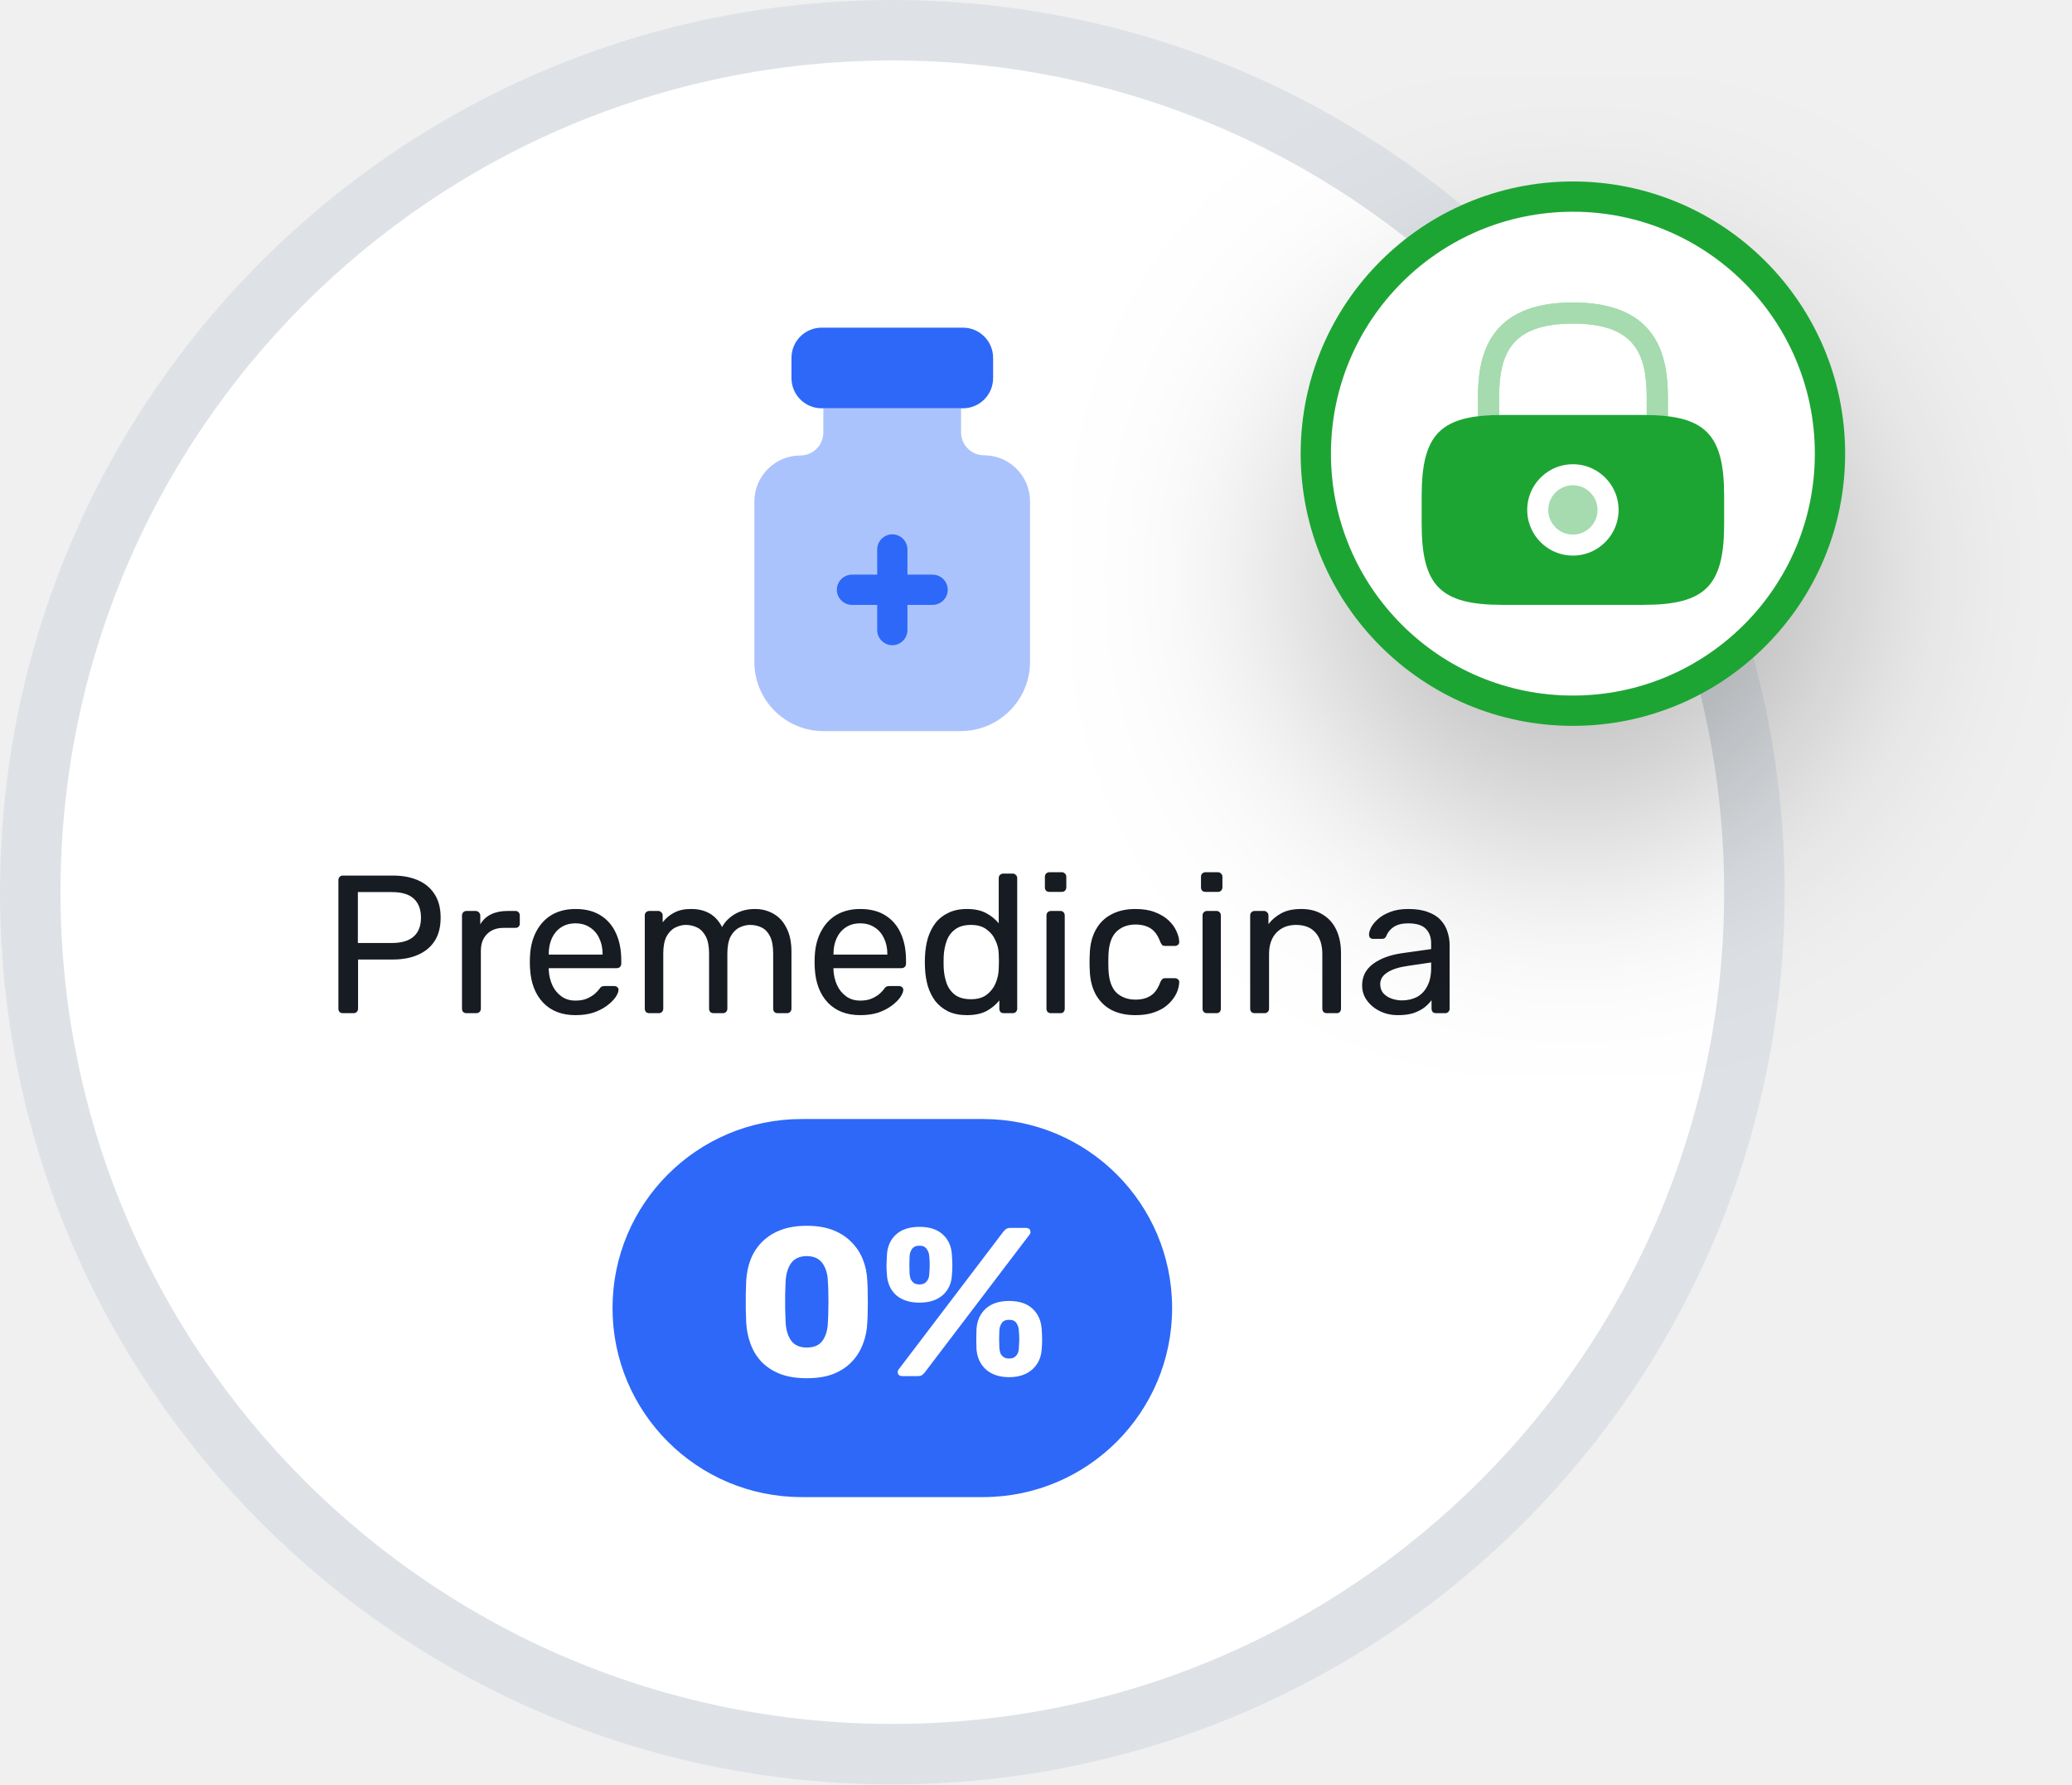
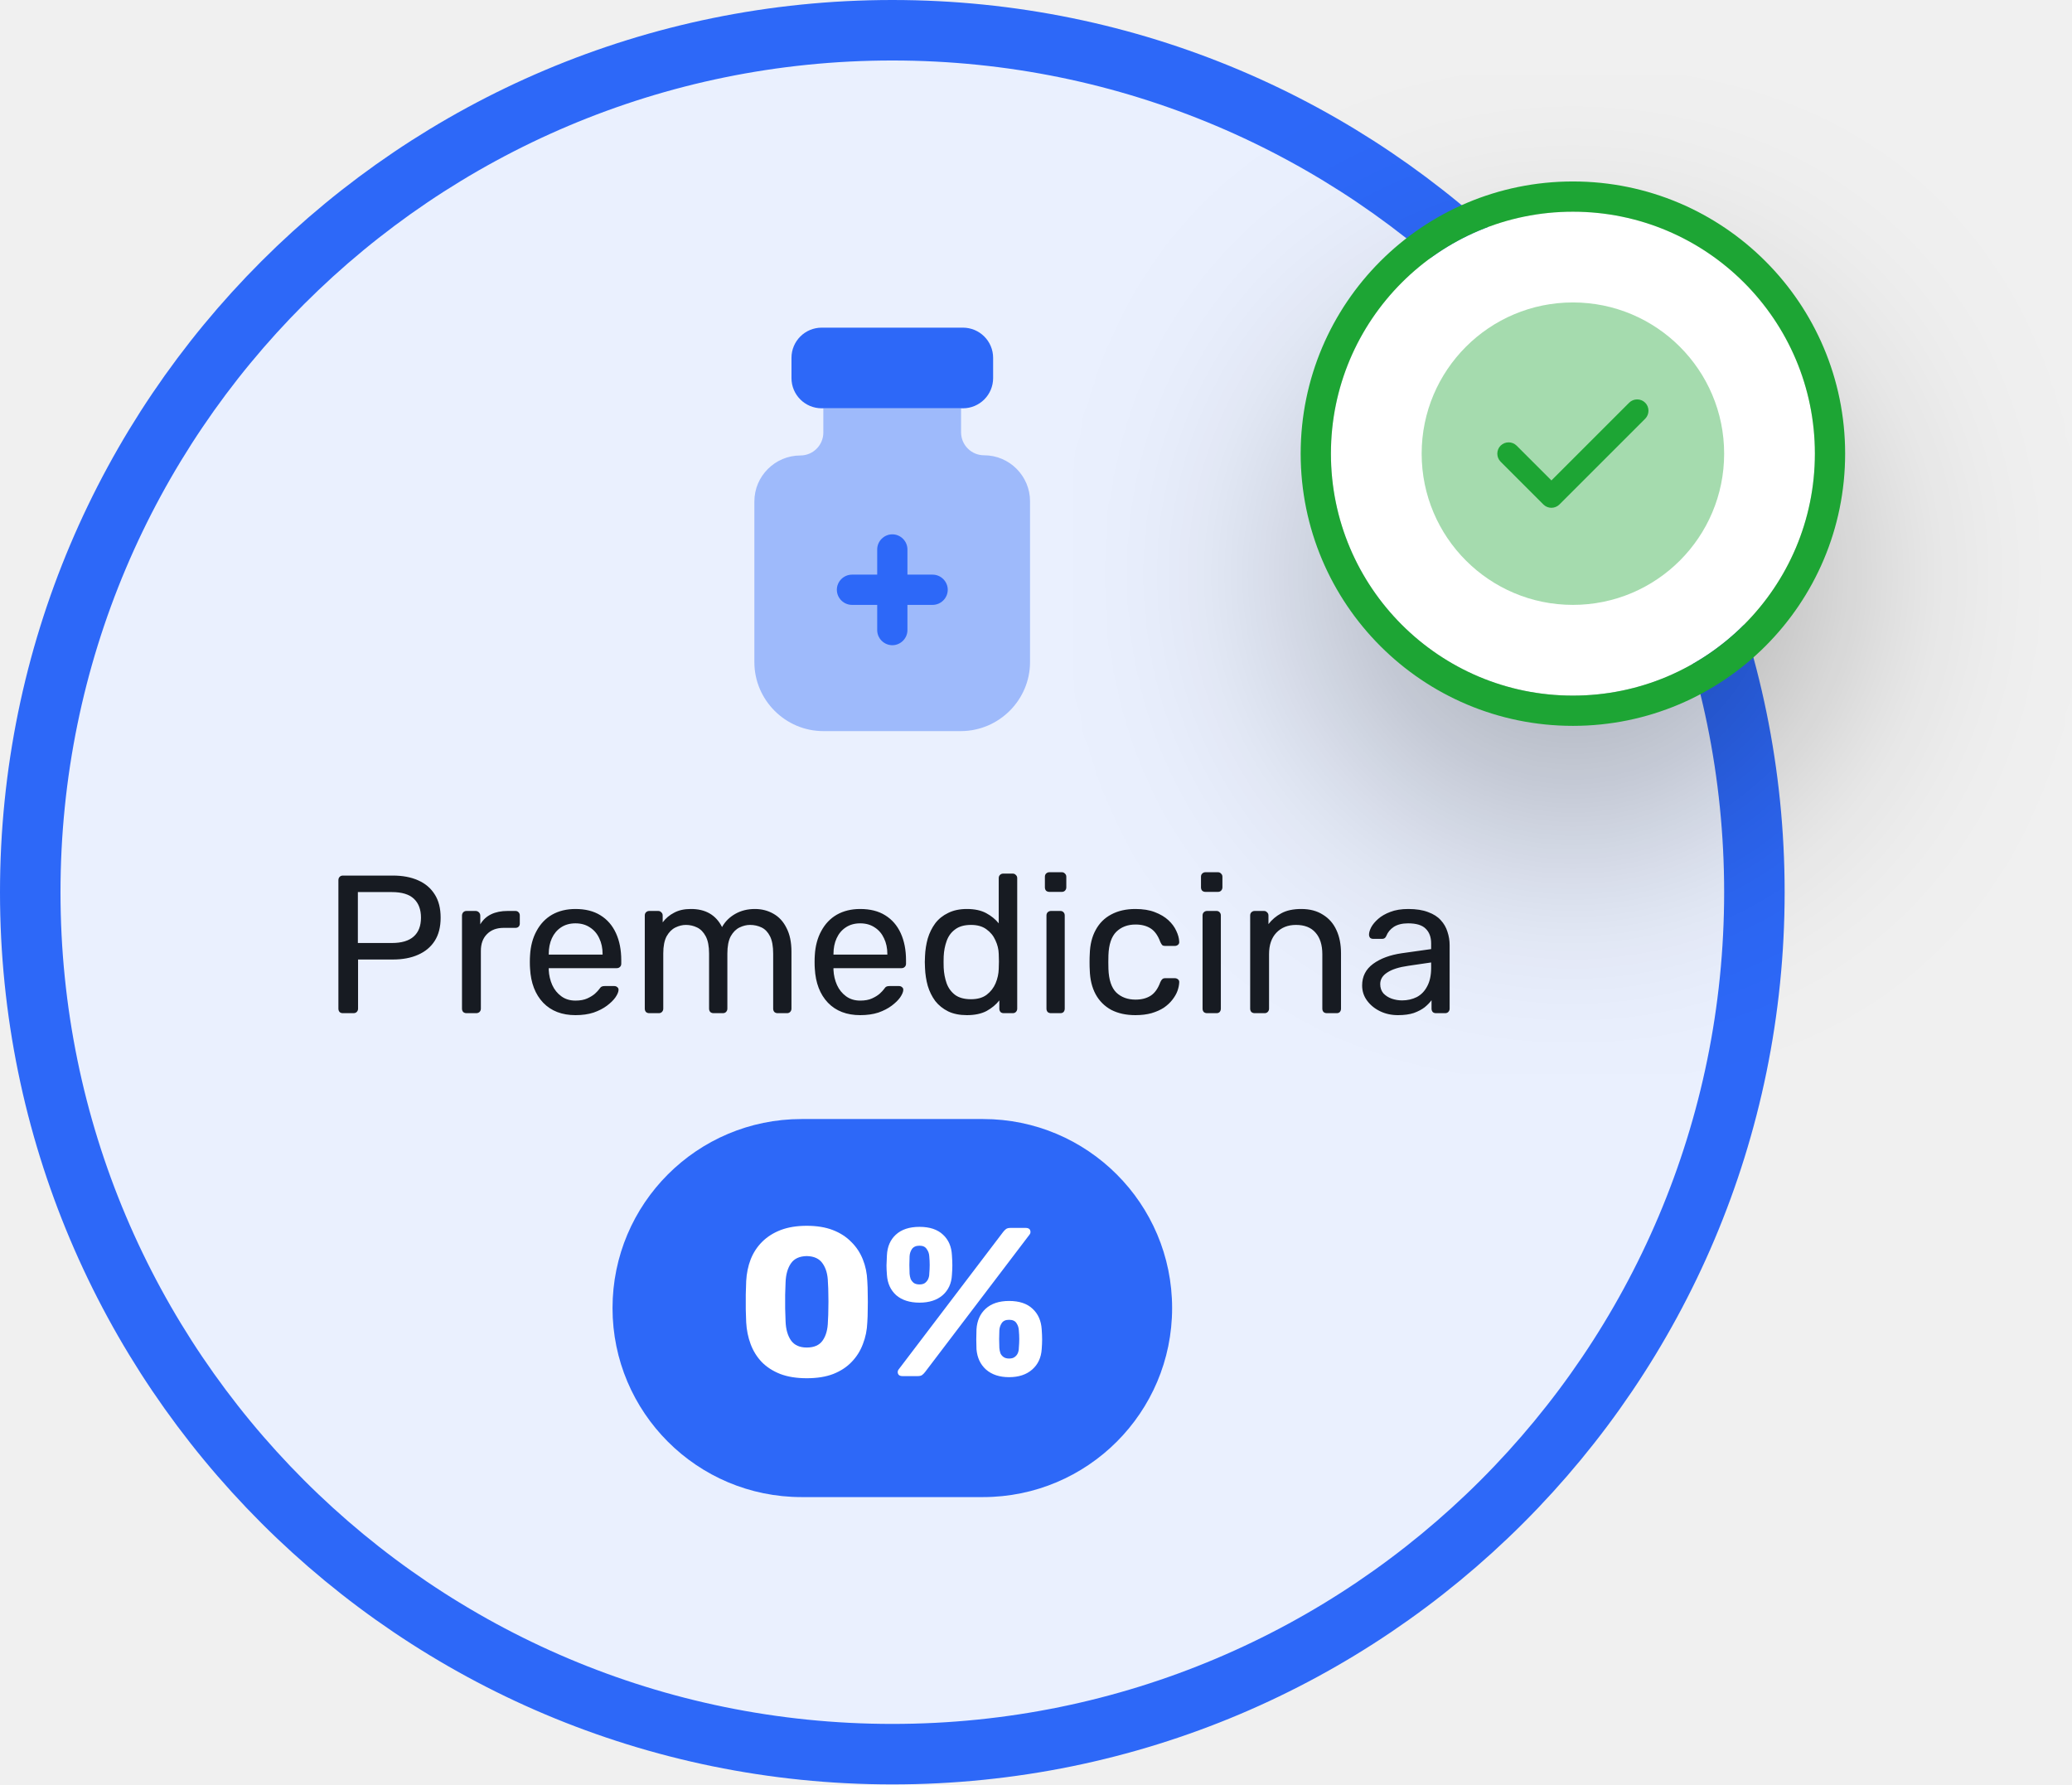
<svg xmlns="http://www.w3.org/2000/svg" width="137" height="118" viewBox="0 0 137 118" fill="none">
-   <rect x="2" y="2" width="114" height="114" rx="57" fill="white" />
-   <rect x="2" y="2" width="114" height="114" rx="57" stroke="#DEE2E6" stroke-width="4" />
-   <g clip-path="url(#clip0_15958_19574)">
-     <mask id="mask0_15958_19574" style="mask-type:luminance" maskUnits="userSpaceOnUse" x="43" y="19" width="32" height="32">
+   <rect x="2" y="2" width="114" height="114" rx="57" fill="#EAF0FE" />
+   <rect x="2" y="2" width="114" height="114" rx="57" stroke="#2D68F8" stroke-width="4" />
+   <g clip-path="url(#clip0_16167_41082)">
+     <mask id="mask0_16167_41082" style="mask-type:luminance" maskUnits="userSpaceOnUse" x="43" y="19" width="32" height="32">
      <path d="M75 19H43V51H75V19Z" fill="white" />
    </mask>
-     <g mask="url(#mask0_15958_19574)">
+     <g mask="url(#mask0_16167_41082)">
      <path d="M59 42.667C58.453 42.667 58 42.214 58 41.667V36.334C58 35.787 58.453 35.334 59 35.334C59.547 35.334 60 35.787 60 36.334V41.667C60 42.214 59.547 42.667 59 42.667Z" fill="#2D68F8" />
      <path d="M61.665 40H56.332C55.785 40 55.332 39.547 55.332 39C55.332 38.453 55.785 38 56.332 38H61.665C62.212 38 62.665 38.453 62.665 39C62.665 39.547 62.212 40 61.665 40Z" fill="#2D68F8" />
      <path opacity="0.4" d="M68.106 43.773V33.147C68.106 31.48 66.746 30.107 65.066 30.107C64.226 30.107 63.546 29.427 63.546 28.587V27H54.439V28.6C54.439 29.44 53.759 30.12 52.919 30.12C51.252 30.12 49.879 31.48 49.879 33.16V43.787C49.879 46.293 51.932 48.347 54.439 48.347H63.546C66.066 48.333 68.106 46.28 68.106 43.773Z" fill="#2D68F8" />
      <path d="M63.665 21.667H54.332C53.225 21.667 52.332 22.56 52.332 23.667V25C52.332 26.107 53.225 27 54.332 27H63.665C64.772 27 65.665 26.107 65.665 25V23.667C65.665 22.56 64.772 21.667 63.665 21.667Z" fill="#2D68F8" />
    </g>
  </g>
  <path d="M22.674 67C22.579 67 22.505 66.974 22.453 66.922C22.401 66.861 22.375 66.788 22.375 66.701V58.212C22.375 58.117 22.401 58.043 22.453 57.991C22.505 57.93 22.579 57.9 22.674 57.9H25.976C26.617 57.9 27.172 58.004 27.64 58.212C28.117 58.42 28.485 58.732 28.745 59.148C29.005 59.555 29.135 60.067 29.135 60.682C29.135 61.297 29.005 61.809 28.745 62.216C28.485 62.623 28.117 62.931 27.64 63.139C27.172 63.347 26.617 63.451 25.976 63.451H23.675V66.701C23.675 66.788 23.645 66.861 23.584 66.922C23.532 66.974 23.459 67 23.363 67H22.674ZM23.662 62.359H25.911C26.552 62.359 27.034 62.216 27.354 61.93C27.675 61.644 27.835 61.228 27.835 60.682C27.835 60.145 27.679 59.729 27.367 59.434C27.055 59.139 26.57 58.992 25.911 58.992H23.662V62.359ZM30.846 67C30.759 67 30.686 66.974 30.625 66.922C30.573 66.861 30.547 66.788 30.547 66.701V60.552C30.547 60.465 30.573 60.392 30.625 60.331C30.686 60.27 30.759 60.24 30.846 60.24H31.444C31.531 60.24 31.604 60.27 31.665 60.331C31.726 60.392 31.756 60.465 31.756 60.552V61.124C31.929 60.829 32.168 60.608 32.471 60.461C32.774 60.314 33.138 60.24 33.563 60.24H34.083C34.17 60.24 34.239 60.27 34.291 60.331C34.343 60.383 34.369 60.452 34.369 60.539V61.072C34.369 61.159 34.343 61.228 34.291 61.28C34.239 61.332 34.17 61.358 34.083 61.358H33.303C32.835 61.358 32.467 61.497 32.198 61.774C31.929 62.043 31.795 62.411 31.795 62.879V66.701C31.795 66.788 31.765 66.861 31.704 66.922C31.643 66.974 31.57 67 31.483 67H30.846ZM38.05 67.13C37.157 67.13 36.446 66.857 35.917 66.311C35.389 65.756 35.099 65.002 35.047 64.049C35.038 63.936 35.033 63.793 35.033 63.62C35.033 63.438 35.038 63.291 35.047 63.178C35.081 62.563 35.224 62.025 35.475 61.566C35.727 61.098 36.069 60.738 36.502 60.487C36.944 60.236 37.46 60.11 38.05 60.11C38.708 60.11 39.258 60.249 39.7 60.526C40.151 60.803 40.493 61.198 40.727 61.709C40.962 62.22 41.078 62.818 41.078 63.503V63.724C41.078 63.819 41.048 63.893 40.987 63.945C40.935 63.997 40.866 64.023 40.779 64.023H36.282C36.282 64.032 36.282 64.049 36.282 64.075C36.282 64.101 36.282 64.123 36.282 64.14C36.299 64.495 36.377 64.829 36.516 65.141C36.654 65.444 36.853 65.691 37.114 65.882C37.373 66.073 37.685 66.168 38.05 66.168C38.361 66.168 38.621 66.12 38.83 66.025C39.038 65.93 39.206 65.826 39.337 65.713C39.467 65.592 39.553 65.501 39.596 65.44C39.675 65.327 39.735 65.262 39.779 65.245C39.822 65.219 39.891 65.206 39.986 65.206H40.611C40.697 65.206 40.767 65.232 40.819 65.284C40.879 65.327 40.905 65.392 40.897 65.479C40.888 65.609 40.819 65.769 40.688 65.96C40.559 66.142 40.372 66.324 40.13 66.506C39.887 66.688 39.592 66.84 39.245 66.961C38.899 67.074 38.5 67.13 38.05 67.13ZM36.282 63.126H39.843V63.087C39.843 62.697 39.77 62.35 39.623 62.047C39.484 61.744 39.28 61.505 39.011 61.332C38.743 61.15 38.422 61.059 38.05 61.059C37.677 61.059 37.356 61.15 37.087 61.332C36.828 61.505 36.628 61.744 36.489 62.047C36.351 62.35 36.282 62.697 36.282 63.087V63.126ZM42.932 67C42.845 67 42.772 66.974 42.711 66.922C42.659 66.861 42.633 66.788 42.633 66.701V60.539C42.633 60.452 42.659 60.383 42.711 60.331C42.772 60.27 42.845 60.24 42.932 60.24H43.517C43.604 60.24 43.673 60.27 43.725 60.331C43.786 60.383 43.816 60.452 43.816 60.539V60.994C44.015 60.725 44.267 60.513 44.57 60.357C44.873 60.192 45.237 60.11 45.662 60.11C46.641 60.101 47.335 60.5 47.742 61.306C47.941 60.942 48.232 60.652 48.613 60.435C48.994 60.218 49.428 60.11 49.913 60.11C50.364 60.11 50.771 60.214 51.135 60.422C51.508 60.63 51.798 60.946 52.006 61.371C52.223 61.787 52.331 62.311 52.331 62.944V66.701C52.331 66.788 52.301 66.861 52.24 66.922C52.188 66.974 52.119 67 52.032 67H51.421C51.334 67 51.261 66.974 51.2 66.922C51.148 66.861 51.122 66.788 51.122 66.701V63.061C51.122 62.576 51.053 62.194 50.914 61.917C50.775 61.64 50.589 61.445 50.355 61.332C50.121 61.219 49.865 61.163 49.588 61.163C49.363 61.163 49.133 61.219 48.899 61.332C48.665 61.445 48.47 61.64 48.314 61.917C48.167 62.194 48.093 62.576 48.093 63.061V66.701C48.093 66.788 48.063 66.861 48.002 66.922C47.95 66.974 47.881 67 47.794 67H47.183C47.096 67 47.023 66.974 46.962 66.922C46.91 66.861 46.884 66.788 46.884 66.701V63.061C46.884 62.576 46.81 62.194 46.663 61.917C46.516 61.64 46.325 61.445 46.091 61.332C45.857 61.219 45.61 61.163 45.35 61.163C45.125 61.163 44.895 61.219 44.661 61.332C44.427 61.445 44.232 61.64 44.076 61.917C43.929 62.194 43.855 62.571 43.855 63.048V66.701C43.855 66.788 43.825 66.861 43.764 66.922C43.712 66.974 43.643 67 43.556 67H42.932ZM56.877 67.13C55.984 67.13 55.273 66.857 54.745 66.311C54.216 65.756 53.926 65.002 53.874 64.049C53.865 63.936 53.861 63.793 53.861 63.62C53.861 63.438 53.865 63.291 53.874 63.178C53.908 62.563 54.051 62.025 54.303 61.566C54.554 61.098 54.896 60.738 55.33 60.487C55.772 60.236 56.287 60.11 56.877 60.11C57.535 60.11 58.086 60.249 58.528 60.526C58.978 60.803 59.321 61.198 59.555 61.709C59.789 62.22 59.906 62.818 59.906 63.503V63.724C59.906 63.819 59.875 63.893 59.815 63.945C59.763 63.997 59.693 64.023 59.607 64.023H55.109C55.109 64.032 55.109 64.049 55.109 64.075C55.109 64.101 55.109 64.123 55.109 64.14C55.126 64.495 55.204 64.829 55.343 65.141C55.481 65.444 55.681 65.691 55.941 65.882C56.201 66.073 56.513 66.168 56.877 66.168C57.189 66.168 57.449 66.12 57.657 66.025C57.865 65.93 58.034 65.826 58.164 65.713C58.294 65.592 58.38 65.501 58.424 65.44C58.502 65.327 58.562 65.262 58.606 65.245C58.649 65.219 58.718 65.206 58.814 65.206H59.438C59.524 65.206 59.594 65.232 59.646 65.284C59.706 65.327 59.732 65.392 59.724 65.479C59.715 65.609 59.646 65.769 59.516 65.96C59.386 66.142 59.199 66.324 58.957 66.506C58.714 66.688 58.419 66.84 58.073 66.961C57.726 67.074 57.327 67.13 56.877 67.13ZM55.109 63.126H58.671V63.087C58.671 62.697 58.597 62.35 58.45 62.047C58.311 61.744 58.107 61.505 57.839 61.332C57.57 61.15 57.249 61.059 56.877 61.059C56.504 61.059 56.183 61.15 55.915 61.332C55.655 61.505 55.455 61.744 55.317 62.047C55.178 62.35 55.109 62.697 55.109 63.087V63.126ZM63.93 67.13C63.453 67.13 63.042 67.048 62.695 66.883C62.348 66.71 62.062 66.48 61.837 66.194C61.62 65.899 61.456 65.566 61.343 65.193C61.239 64.82 61.178 64.426 61.161 64.01C61.152 63.871 61.148 63.741 61.148 63.62C61.148 63.499 61.152 63.369 61.161 63.23C61.178 62.823 61.239 62.433 61.343 62.06C61.456 61.687 61.62 61.354 61.837 61.059C62.062 60.764 62.348 60.535 62.695 60.37C63.042 60.197 63.453 60.11 63.93 60.11C64.441 60.11 64.866 60.201 65.204 60.383C65.542 60.565 65.819 60.79 66.036 61.059V58.069C66.036 57.982 66.062 57.913 66.114 57.861C66.175 57.8 66.248 57.77 66.335 57.77H66.959C67.046 57.77 67.115 57.8 67.167 57.861C67.228 57.913 67.258 57.982 67.258 58.069V66.701C67.258 66.788 67.228 66.861 67.167 66.922C67.115 66.974 67.046 67 66.959 67H66.374C66.279 67 66.205 66.974 66.153 66.922C66.101 66.861 66.075 66.788 66.075 66.701V66.155C65.858 66.432 65.577 66.666 65.23 66.857C64.883 67.039 64.45 67.13 63.93 67.13ZM64.203 66.077C64.636 66.077 64.983 65.977 65.243 65.778C65.503 65.579 65.698 65.327 65.828 65.024C65.958 64.712 66.027 64.396 66.036 64.075C66.045 63.936 66.049 63.772 66.049 63.581C66.049 63.382 66.045 63.213 66.036 63.074C66.027 62.771 65.954 62.472 65.815 62.177C65.685 61.882 65.486 61.64 65.217 61.449C64.957 61.258 64.619 61.163 64.203 61.163C63.761 61.163 63.41 61.263 63.15 61.462C62.89 61.653 62.704 61.908 62.591 62.229C62.478 62.541 62.413 62.879 62.396 63.243C62.387 63.494 62.387 63.746 62.396 63.997C62.413 64.361 62.478 64.703 62.591 65.024C62.704 65.336 62.89 65.592 63.15 65.791C63.41 65.982 63.761 66.077 64.203 66.077ZM69.49 67C69.404 67 69.33 66.974 69.269 66.922C69.218 66.861 69.192 66.788 69.192 66.701V60.539C69.192 60.452 69.218 60.383 69.269 60.331C69.33 60.27 69.404 60.24 69.49 60.24H70.115C70.201 60.24 70.27 60.27 70.323 60.331C70.374 60.383 70.4 60.452 70.4 60.539V66.701C70.4 66.788 70.374 66.861 70.323 66.922C70.27 66.974 70.201 67 70.115 67H69.49ZM69.386 58.979C69.3 58.979 69.226 58.953 69.165 58.901C69.114 58.84 69.088 58.767 69.088 58.68V57.978C69.088 57.891 69.114 57.822 69.165 57.77C69.226 57.709 69.3 57.679 69.386 57.679H70.206C70.292 57.679 70.362 57.709 70.413 57.77C70.474 57.822 70.504 57.891 70.504 57.978V58.68C70.504 58.767 70.474 58.84 70.413 58.901C70.362 58.953 70.292 58.979 70.206 58.979H69.386ZM75.07 67.13C74.455 67.13 73.922 67.013 73.471 66.779C73.029 66.536 72.687 66.194 72.444 65.752C72.201 65.301 72.071 64.764 72.054 64.14C72.045 64.01 72.041 63.837 72.041 63.62C72.041 63.403 72.045 63.23 72.054 63.1C72.071 62.476 72.201 61.943 72.444 61.501C72.687 61.05 73.029 60.708 73.471 60.474C73.922 60.231 74.455 60.11 75.07 60.11C75.573 60.11 76.002 60.179 76.357 60.318C76.721 60.457 77.02 60.634 77.254 60.851C77.488 61.068 77.661 61.302 77.774 61.553C77.895 61.804 77.96 62.043 77.969 62.268C77.978 62.355 77.952 62.424 77.891 62.476C77.83 62.528 77.757 62.554 77.67 62.554H77.046C76.959 62.554 76.894 62.537 76.851 62.502C76.808 62.459 76.764 62.389 76.721 62.294C76.565 61.869 76.353 61.57 76.084 61.397C75.815 61.224 75.482 61.137 75.083 61.137C74.563 61.137 74.138 61.297 73.809 61.618C73.488 61.939 73.315 62.454 73.289 63.165C73.28 63.477 73.28 63.78 73.289 64.075C73.315 64.794 73.488 65.314 73.809 65.635C74.138 65.947 74.563 66.103 75.083 66.103C75.482 66.103 75.815 66.016 76.084 65.843C76.353 65.67 76.565 65.371 76.721 64.946C76.764 64.851 76.808 64.786 76.851 64.751C76.894 64.708 76.959 64.686 77.046 64.686H77.67C77.757 64.686 77.83 64.712 77.891 64.764C77.952 64.816 77.978 64.885 77.969 64.972C77.96 65.154 77.921 65.34 77.852 65.531C77.783 65.722 77.67 65.917 77.514 66.116C77.367 66.307 77.18 66.48 76.955 66.636C76.73 66.783 76.457 66.905 76.136 67C75.824 67.087 75.469 67.13 75.07 67.13ZM79.812 67C79.725 67 79.651 66.974 79.591 66.922C79.539 66.861 79.513 66.788 79.513 66.701V60.539C79.513 60.452 79.539 60.383 79.591 60.331C79.651 60.27 79.725 60.24 79.812 60.24H80.436C80.522 60.24 80.592 60.27 80.644 60.331C80.696 60.383 80.722 60.452 80.722 60.539V66.701C80.722 66.788 80.696 66.861 80.644 66.922C80.592 66.974 80.522 67 80.436 67H79.812ZM79.708 58.979C79.621 58.979 79.547 58.953 79.487 58.901C79.435 58.84 79.409 58.767 79.409 58.68V57.978C79.409 57.891 79.435 57.822 79.487 57.77C79.547 57.709 79.621 57.679 79.708 57.679H80.527C80.613 57.679 80.683 57.709 80.735 57.77C80.795 57.822 80.826 57.891 80.826 57.978V58.68C80.826 58.767 80.795 58.84 80.735 58.901C80.683 58.953 80.613 58.979 80.527 58.979H79.708ZM82.96 67C82.874 67 82.8 66.974 82.739 66.922C82.687 66.861 82.661 66.788 82.661 66.701V60.539C82.661 60.452 82.687 60.383 82.739 60.331C82.8 60.27 82.874 60.24 82.96 60.24H83.571C83.658 60.24 83.727 60.27 83.779 60.331C83.84 60.383 83.87 60.452 83.87 60.539V61.111C84.096 60.816 84.377 60.578 84.715 60.396C85.062 60.205 85.504 60.11 86.041 60.11C86.605 60.11 87.081 60.236 87.471 60.487C87.87 60.73 88.169 61.072 88.368 61.514C88.568 61.947 88.667 62.454 88.667 63.035V66.701C88.667 66.788 88.641 66.861 88.589 66.922C88.537 66.974 88.468 67 88.381 67H87.731C87.645 67 87.571 66.974 87.51 66.922C87.458 66.861 87.432 66.788 87.432 66.701V63.1C87.432 62.493 87.285 62.021 86.99 61.683C86.696 61.336 86.262 61.163 85.69 61.163C85.153 61.163 84.72 61.336 84.39 61.683C84.07 62.021 83.909 62.493 83.909 63.1V66.701C83.909 66.788 83.879 66.861 83.818 66.922C83.766 66.974 83.697 67 83.61 67H82.96ZM92.43 67.13C91.997 67.13 91.602 67.043 91.247 66.87C90.892 66.697 90.606 66.463 90.389 66.168C90.172 65.873 90.064 65.54 90.064 65.167C90.064 64.569 90.307 64.092 90.792 63.737C91.277 63.382 91.91 63.148 92.69 63.035L94.627 62.762V62.385C94.627 61.969 94.506 61.644 94.263 61.41C94.029 61.176 93.643 61.059 93.106 61.059C92.716 61.059 92.4 61.137 92.157 61.293C91.923 61.449 91.758 61.648 91.663 61.891C91.611 62.021 91.52 62.086 91.39 62.086H90.805C90.71 62.086 90.636 62.06 90.584 62.008C90.541 61.947 90.519 61.878 90.519 61.8C90.519 61.67 90.567 61.51 90.662 61.319C90.766 61.128 90.922 60.942 91.13 60.76C91.338 60.578 91.602 60.426 91.923 60.305C92.252 60.175 92.651 60.11 93.119 60.11C93.639 60.11 94.077 60.179 94.432 60.318C94.787 60.448 95.065 60.626 95.264 60.851C95.472 61.076 95.619 61.332 95.706 61.618C95.801 61.904 95.849 62.194 95.849 62.489V66.701C95.849 66.788 95.819 66.861 95.758 66.922C95.706 66.974 95.637 67 95.55 67H94.952C94.857 67 94.783 66.974 94.731 66.922C94.679 66.861 94.653 66.788 94.653 66.701V66.142C94.54 66.298 94.389 66.454 94.198 66.61C94.007 66.757 93.769 66.883 93.483 66.987C93.197 67.082 92.846 67.13 92.43 67.13ZM92.703 66.155C93.058 66.155 93.383 66.081 93.678 65.934C93.973 65.778 94.202 65.54 94.367 65.219C94.54 64.898 94.627 64.495 94.627 64.01V63.646L93.119 63.867C92.504 63.954 92.04 64.101 91.728 64.309C91.416 64.508 91.26 64.764 91.26 65.076C91.26 65.319 91.329 65.522 91.468 65.687C91.615 65.843 91.797 65.96 92.014 66.038C92.239 66.116 92.469 66.155 92.703 66.155Z" fill="#171B22" />
  <rect x="40.5" y="74" width="37" height="25" rx="12.5" fill="#2D68F8" />
  <path d="M53.342 91.14C52.67 91.14 52.086 91.047 51.592 90.86C51.097 90.664 50.686 90.398 50.36 90.062C50.042 89.726 49.8 89.334 49.632 88.886C49.464 88.438 49.366 87.957 49.338 87.444C49.328 87.192 49.319 86.907 49.31 86.59C49.31 86.263 49.31 85.937 49.31 85.61C49.319 85.274 49.328 84.975 49.338 84.714C49.366 84.201 49.464 83.725 49.632 83.286C49.809 82.838 50.061 82.451 50.388 82.124C50.724 81.788 51.134 81.527 51.62 81.34C52.114 81.153 52.688 81.06 53.342 81.06C54.004 81.06 54.578 81.153 55.064 81.34C55.549 81.527 55.955 81.788 56.282 82.124C56.618 82.451 56.874 82.838 57.052 83.286C57.229 83.725 57.327 84.201 57.346 84.714C57.364 84.975 57.374 85.274 57.374 85.61C57.383 85.937 57.383 86.263 57.374 86.59C57.374 86.907 57.364 87.192 57.346 87.444C57.327 87.957 57.229 88.438 57.052 88.886C56.884 89.334 56.636 89.726 56.31 90.062C55.992 90.398 55.586 90.664 55.092 90.86C54.606 91.047 54.023 91.14 53.342 91.14ZM53.342 89.11C53.827 89.11 54.177 88.956 54.392 88.648C54.616 88.331 54.732 87.906 54.742 87.374C54.76 87.103 54.77 86.819 54.77 86.52C54.779 86.221 54.779 85.923 54.77 85.624C54.77 85.325 54.76 85.05 54.742 84.798C54.732 84.285 54.616 83.869 54.392 83.552C54.177 83.235 53.827 83.071 53.342 83.062C52.856 83.071 52.506 83.235 52.292 83.552C52.077 83.869 51.96 84.285 51.942 84.798C51.932 85.05 51.923 85.325 51.914 85.624C51.914 85.923 51.914 86.221 51.914 86.52C51.923 86.819 51.932 87.103 51.942 87.374C51.96 87.906 52.082 88.331 52.306 88.648C52.53 88.956 52.875 89.11 53.342 89.11ZM59.679 91C59.465 91 59.357 90.907 59.357 90.72C59.357 90.664 59.376 90.613 59.413 90.566L66.329 81.466C66.395 81.382 66.46 81.317 66.525 81.27C66.591 81.223 66.689 81.2 66.819 81.2H67.813C68.028 81.2 68.135 81.293 68.135 81.48C68.135 81.536 68.117 81.587 68.079 81.634L61.163 90.734C61.098 90.818 61.033 90.883 60.967 90.93C60.902 90.977 60.804 91 60.673 91H59.679ZM66.721 91.07C66.087 91.07 65.578 90.902 65.195 90.566C64.822 90.23 64.612 89.782 64.565 89.222C64.556 88.979 64.551 88.765 64.551 88.578C64.551 88.391 64.556 88.167 64.565 87.906C64.603 87.337 64.803 86.884 65.167 86.548C65.541 86.203 66.059 86.03 66.721 86.03C67.393 86.03 67.911 86.203 68.275 86.548C68.639 86.884 68.84 87.337 68.877 87.906C68.896 88.167 68.905 88.391 68.905 88.578C68.905 88.765 68.896 88.979 68.877 89.222C68.84 89.782 68.63 90.23 68.247 90.566C67.865 90.902 67.356 91.07 66.721 91.07ZM66.721 89.838C66.88 89.838 67.001 89.805 67.085 89.74C67.179 89.675 67.249 89.591 67.295 89.488C67.342 89.376 67.365 89.259 67.365 89.138C67.384 88.923 67.393 88.727 67.393 88.55C67.393 88.373 67.384 88.181 67.365 87.976C67.356 87.799 67.305 87.64 67.211 87.5C67.118 87.351 66.955 87.276 66.721 87.276C66.488 87.276 66.325 87.351 66.231 87.5C66.138 87.64 66.087 87.799 66.077 87.976C66.068 88.181 66.063 88.373 66.063 88.55C66.063 88.727 66.068 88.923 66.077 89.138C66.087 89.259 66.11 89.376 66.147 89.488C66.194 89.591 66.264 89.675 66.357 89.74C66.451 89.805 66.572 89.838 66.721 89.838ZM60.799 86.142C60.155 86.142 59.642 85.979 59.259 85.652C58.886 85.316 58.681 84.868 58.643 84.308C58.625 84.065 58.615 83.855 58.615 83.678C58.625 83.491 58.634 83.267 58.643 83.006C58.671 82.437 58.867 81.984 59.231 81.648C59.605 81.303 60.127 81.13 60.799 81.13C61.471 81.13 61.989 81.303 62.353 81.648C62.717 81.984 62.913 82.437 62.941 83.006C62.96 83.267 62.969 83.491 62.969 83.678C62.969 83.855 62.96 84.065 62.941 84.308C62.913 84.868 62.708 85.316 62.325 85.652C61.943 85.979 61.434 86.142 60.799 86.142ZM60.799 84.938C60.949 84.938 61.07 84.905 61.163 84.84C61.257 84.765 61.327 84.677 61.373 84.574C61.42 84.462 61.443 84.35 61.443 84.238C61.462 84.023 61.471 83.827 61.471 83.65C61.471 83.473 61.462 83.281 61.443 83.076C61.434 82.899 61.378 82.74 61.275 82.6C61.182 82.451 61.023 82.376 60.799 82.376C60.566 82.376 60.398 82.451 60.295 82.6C60.202 82.74 60.151 82.899 60.141 83.076C60.132 83.281 60.127 83.473 60.127 83.65C60.127 83.827 60.132 84.023 60.141 84.238C60.151 84.35 60.174 84.462 60.211 84.574C60.258 84.677 60.328 84.765 60.421 84.84C60.515 84.905 60.641 84.938 60.799 84.938Z" fill="white" />
-   <g filter="url(#filter0_d_15958_19574)">
+   <g filter="url(#filter0_d_16167_41082)">
    <rect x="88" y="14" width="32" height="32" rx="16" fill="white" />
    <rect x="87" y="13" width="34" height="34" rx="17" stroke="#1DA534" stroke-width="2" />
-     <path opacity="0.4" d="M103.999 32.84C104.485 32.84 104.879 33.234 104.879 33.72C104.879 34.206 104.485 34.6 103.999 34.6C103.513 34.6 103.119 34.206 103.119 33.72C103.119 33.234 103.513 32.84 103.999 32.84Z" fill="#1DA534" stroke="#1DA534" stroke-width="1.5" />
-     <path d="M99.35 28.19H108.65C110.674 28.19 111.735 28.511 112.332 29.108C112.929 29.705 113.25 30.766 113.25 32.79V34.65C113.25 36.673 112.929 37.736 112.332 38.333C111.735 38.929 110.673 39.249 108.65 39.249H99.35C97.327 39.249 96.265 38.929 95.668 38.333C95.071 37.736 94.75 36.673 94.75 34.65V32.79C94.75 30.766 95.071 29.705 95.668 29.108C96.265 28.511 97.326 28.19 99.35 28.19ZM104 29.95C101.914 29.95 100.23 31.648 100.23 33.72C100.231 35.793 101.914 37.49 104 37.49C106.086 37.49 107.769 35.793 107.77 33.72C107.77 31.648 106.086 29.95 104 29.95Z" fill="#1DA534" stroke="#1DA534" stroke-width="1.5" />
-     <g opacity="0.4">
-       <mask id="path-14-inside-1_15958_19574" fill="white">
-         <path d="M99.121 27.45V26.28C99.121 23.35 99.951 21.4 104.001 21.4C108.051 21.4 108.881 23.35 108.881 26.28V27.45C109.391 27.46 109.851 27.48 110.281 27.54V26.28C110.281 23.58 109.631 20 104.001 20C98.371 20 97.721 23.58 97.721 26.28V27.53C98.141 27.48 98.611 27.45 99.121 27.45Z" />
-       </mask>
-       <path d="M99.121 27.45V26.28C99.121 23.35 99.951 21.4 104.001 21.4C108.051 21.4 108.881 23.35 108.881 26.28V27.45C109.391 27.46 109.851 27.48 110.281 27.54V26.28C110.281 23.58 109.631 20 104.001 20C98.371 20 97.721 23.58 97.721 26.28V27.53C98.141 27.48 98.611 27.45 99.121 27.45Z" fill="#1DA534" />
-       <path d="M99.121 27.45V28.95H100.621V27.45H99.121ZM108.881 27.45H107.381V28.921L108.851 28.95L108.881 27.45ZM110.281 27.54L110.073 29.026L111.781 29.264V27.54H110.281ZM110.281 26.28H108.781H110.281ZM97.721 27.53H96.221V29.219L97.898 29.02L97.721 27.53ZM99.121 27.45H100.621V26.28H99.121H97.621V27.45H99.121ZM99.121 26.28H100.621C100.621 24.883 100.837 24.129 101.193 23.703C101.498 23.338 102.182 22.9 104.001 22.9V21.4V19.9C101.769 19.9 100.014 20.436 98.891 21.779C97.82 23.061 97.621 24.747 97.621 26.28H99.121ZM104.001 21.4V22.9C105.819 22.9 106.504 23.338 106.809 23.703C107.165 24.129 107.381 24.883 107.381 26.28H108.881H110.381C110.381 24.747 110.182 23.061 109.11 21.779C107.988 20.436 106.232 19.9 104.001 19.9V21.4ZM108.881 26.28H107.381V27.45H108.881H110.381V26.28H108.881ZM108.881 27.45L108.851 28.95C109.349 28.959 109.735 28.979 110.073 29.026L110.281 27.54L110.488 26.054C109.966 25.982 109.433 25.96 108.91 25.95L108.881 27.45ZM110.281 27.54H111.781V26.28H110.281H108.781V27.54H110.281ZM110.281 26.28H111.781C111.781 24.867 111.625 22.895 110.479 21.265C109.257 19.525 107.156 18.5 104.001 18.5V20V21.5C106.475 21.5 107.515 22.265 108.025 22.99C108.611 23.825 108.781 24.993 108.781 26.28H110.281ZM104.001 20V18.5C100.845 18.5 98.745 19.525 97.522 21.265C96.376 22.895 96.221 24.867 96.221 26.28H97.721H99.221C99.221 24.993 99.39 23.825 99.977 22.99C100.487 22.265 101.526 21.5 104.001 21.5V20ZM97.721 26.28H96.221V27.53H97.721H99.221V26.28H97.721ZM97.721 27.53L97.898 29.02C98.258 28.977 98.669 28.95 99.121 28.95V27.45V25.95C98.552 25.95 98.023 25.983 97.543 26.041L97.721 27.53Z" fill="#1DA534" mask="url(#path-14-inside-1_15958_19574)" />
-     </g>
+     <path opacity="0.4" d="M104 40C109.523 40 114 35.523 114 30C114 24.477 109.523 20 104 20C98.477 20 94 24.477 94 30C94 35.523 98.477 40 104 40Z" fill="#1DA534" />
+     <path d="M102.579 33.58C102.379 33.58 102.189 33.5 102.049 33.36L99.219 30.53C98.93 30.24 98.93 29.76 99.219 29.47C99.51 29.18 99.99 29.18 100.279 29.47L102.579 31.77L107.719 26.63C108.009 26.34 108.489 26.34 108.779 26.63C109.069 26.92 109.069 27.4 108.779 27.69L103.109 33.36C102.969 33.5 102.779 33.58 102.579 33.58Z" fill="#1DA534" />
  </g>
  <defs>
-     <filter id="filter0_d_15958_19574" x="71" y="5" width="66" height="66" filterUnits="userSpaceOnUse" color-interpolation-filters="sRGB">
+     <filter id="filter0_d_16167_41082" x="71" y="5" width="66" height="66" filterUnits="userSpaceOnUse" color-interpolation-filters="sRGB">
      <feFlood flood-opacity="0" result="BackgroundImageFix" />
      <feColorMatrix in="SourceAlpha" type="matrix" values="0 0 0 0 0 0 0 0 0 0 0 0 0 0 0 0 0 0 127 0" result="hardAlpha" />
      <feOffset dy="8" />
      <feGaussianBlur stdDeviation="7.5" />
      <feColorMatrix type="matrix" values="0 0 0 0 0 0 0 0 0 0 0 0 0 0 0 0 0 0 0.25 0" />
-       <feBlend mode="normal" in2="BackgroundImageFix" result="effect1_dropShadow_15958_19574" />
-       <feBlend mode="normal" in="SourceGraphic" in2="effect1_dropShadow_15958_19574" result="shape" />
+       <feBlend mode="normal" in2="BackgroundImageFix" result="effect1_dropShadow_16167_41082" />
+       <feBlend mode="normal" in="SourceGraphic" in2="effect1_dropShadow_16167_41082" result="shape" />
    </filter>
-     <clipPath id="clip0_15958_19574">
+     <clipPath id="clip0_16167_41082">
      <rect width="32" height="32" fill="white" transform="translate(43 19)" />
    </clipPath>
  </defs>
</svg>
